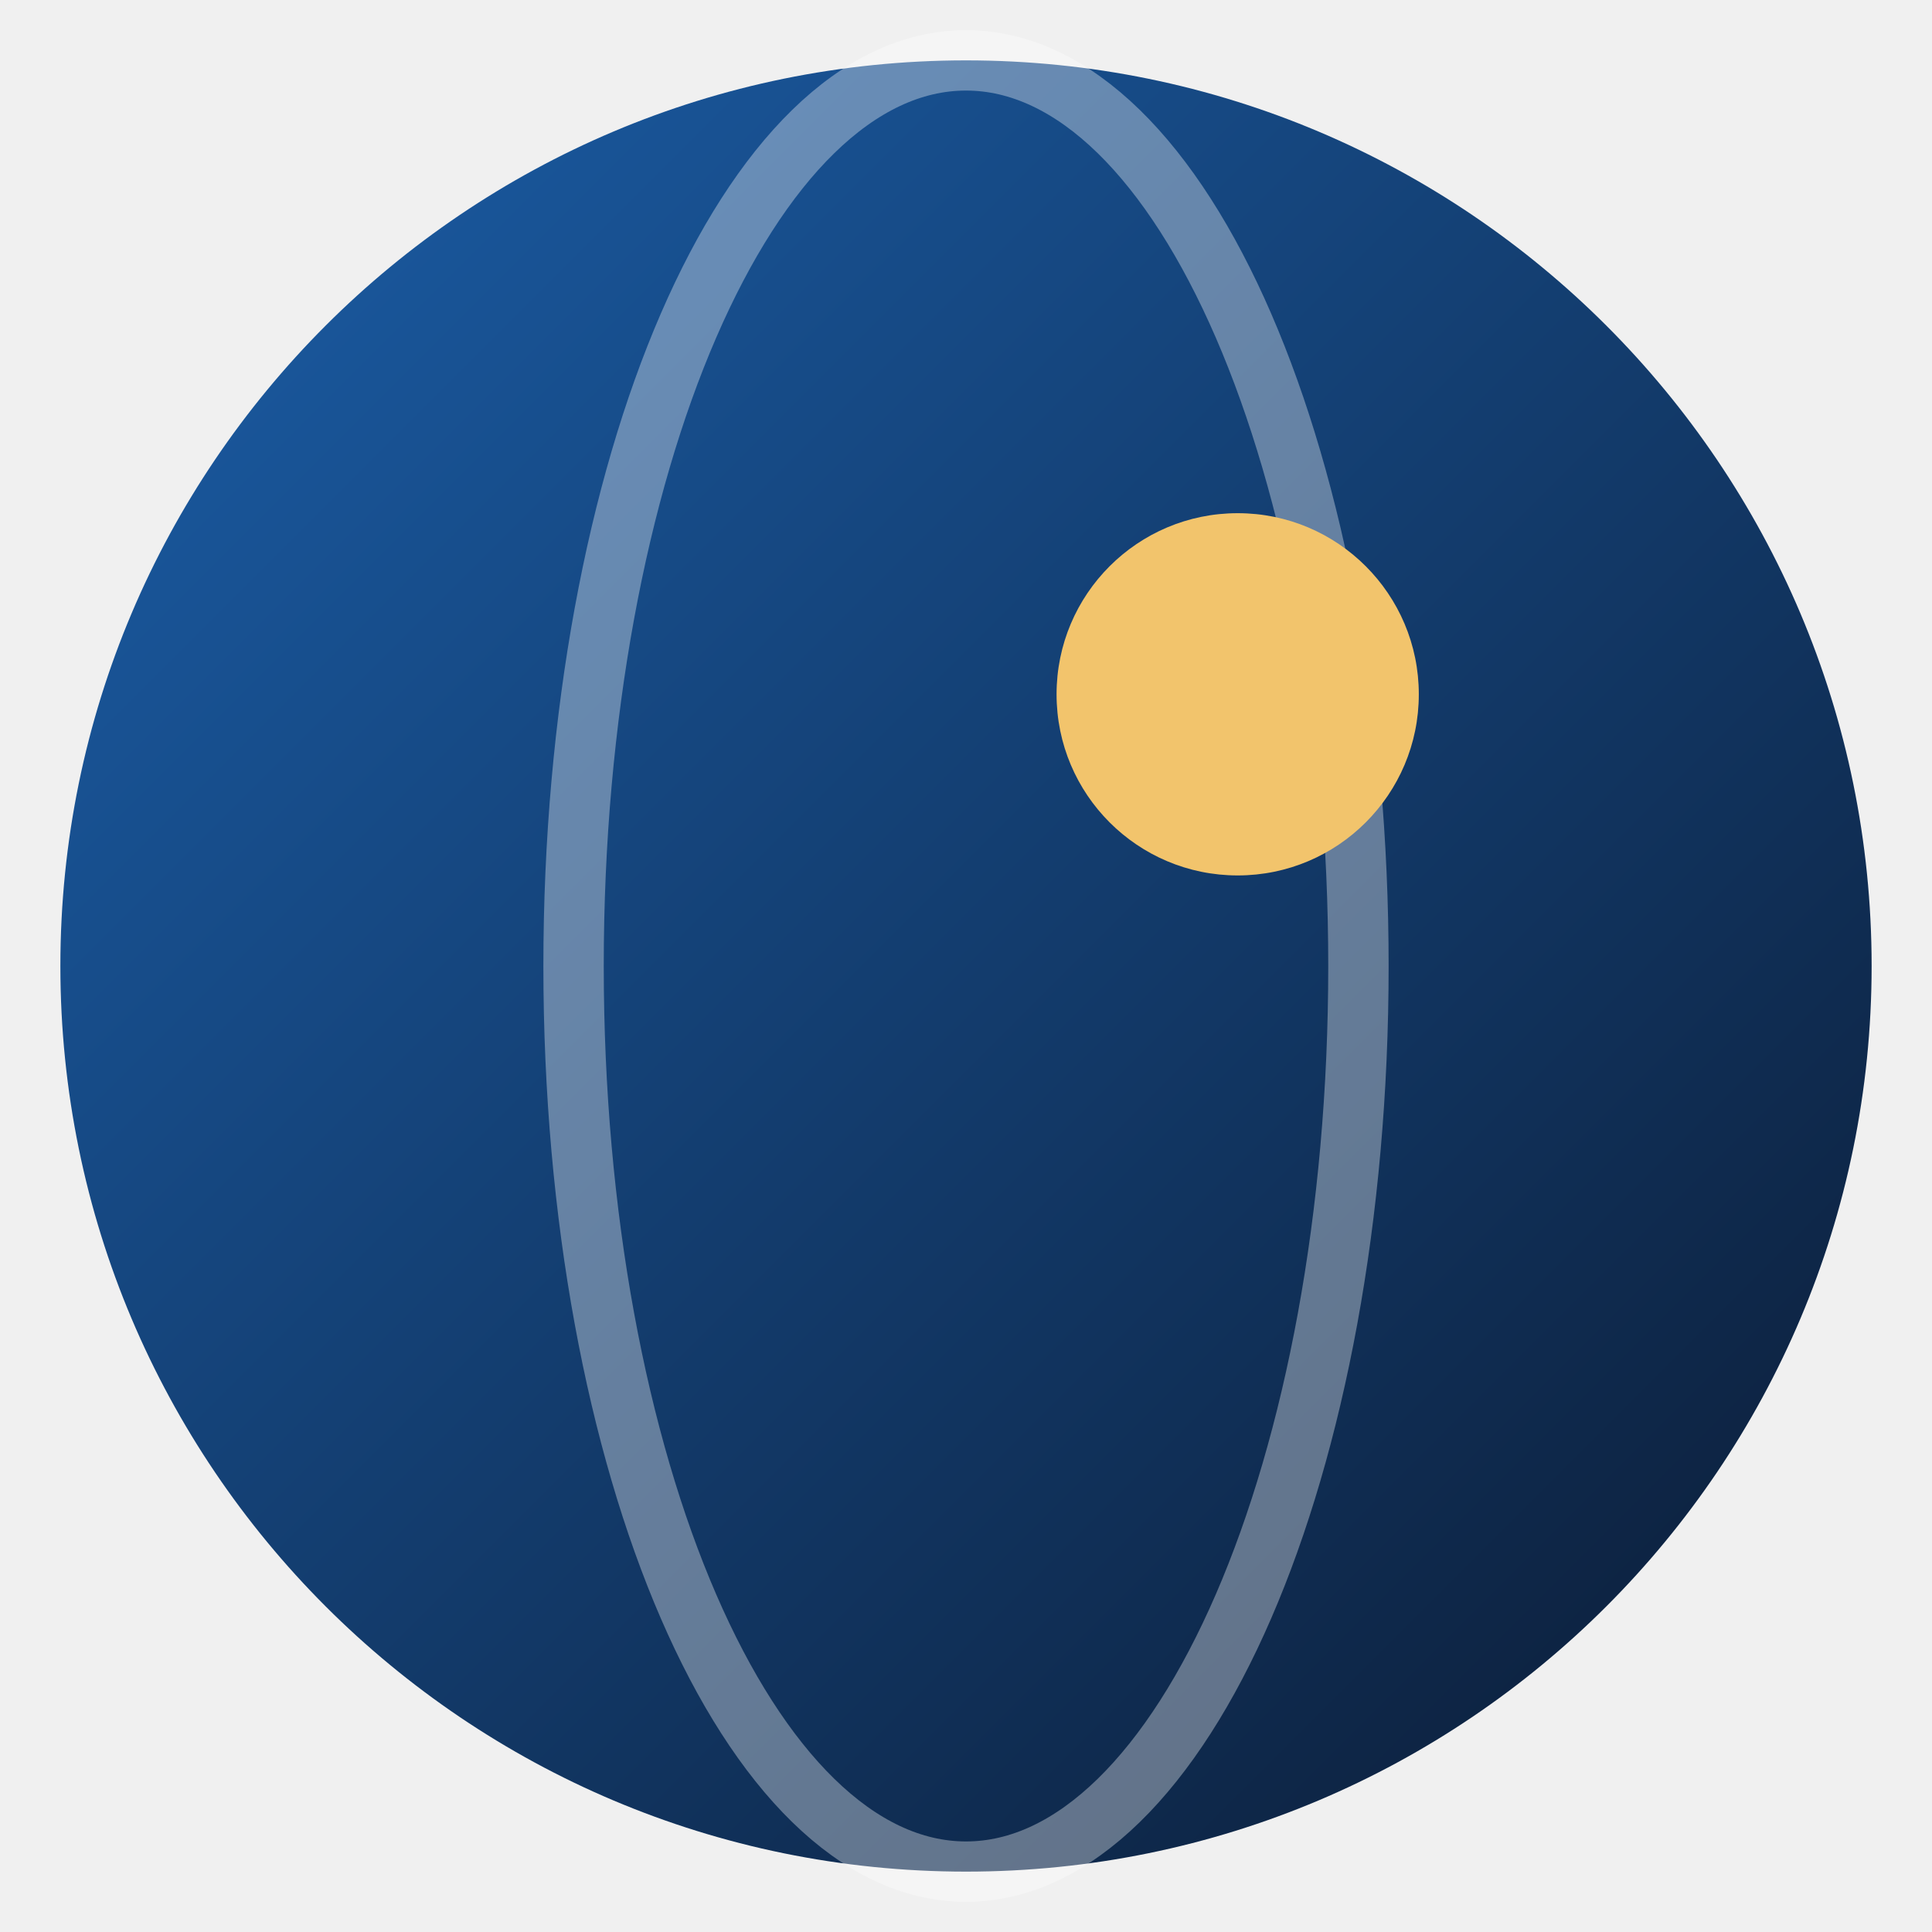
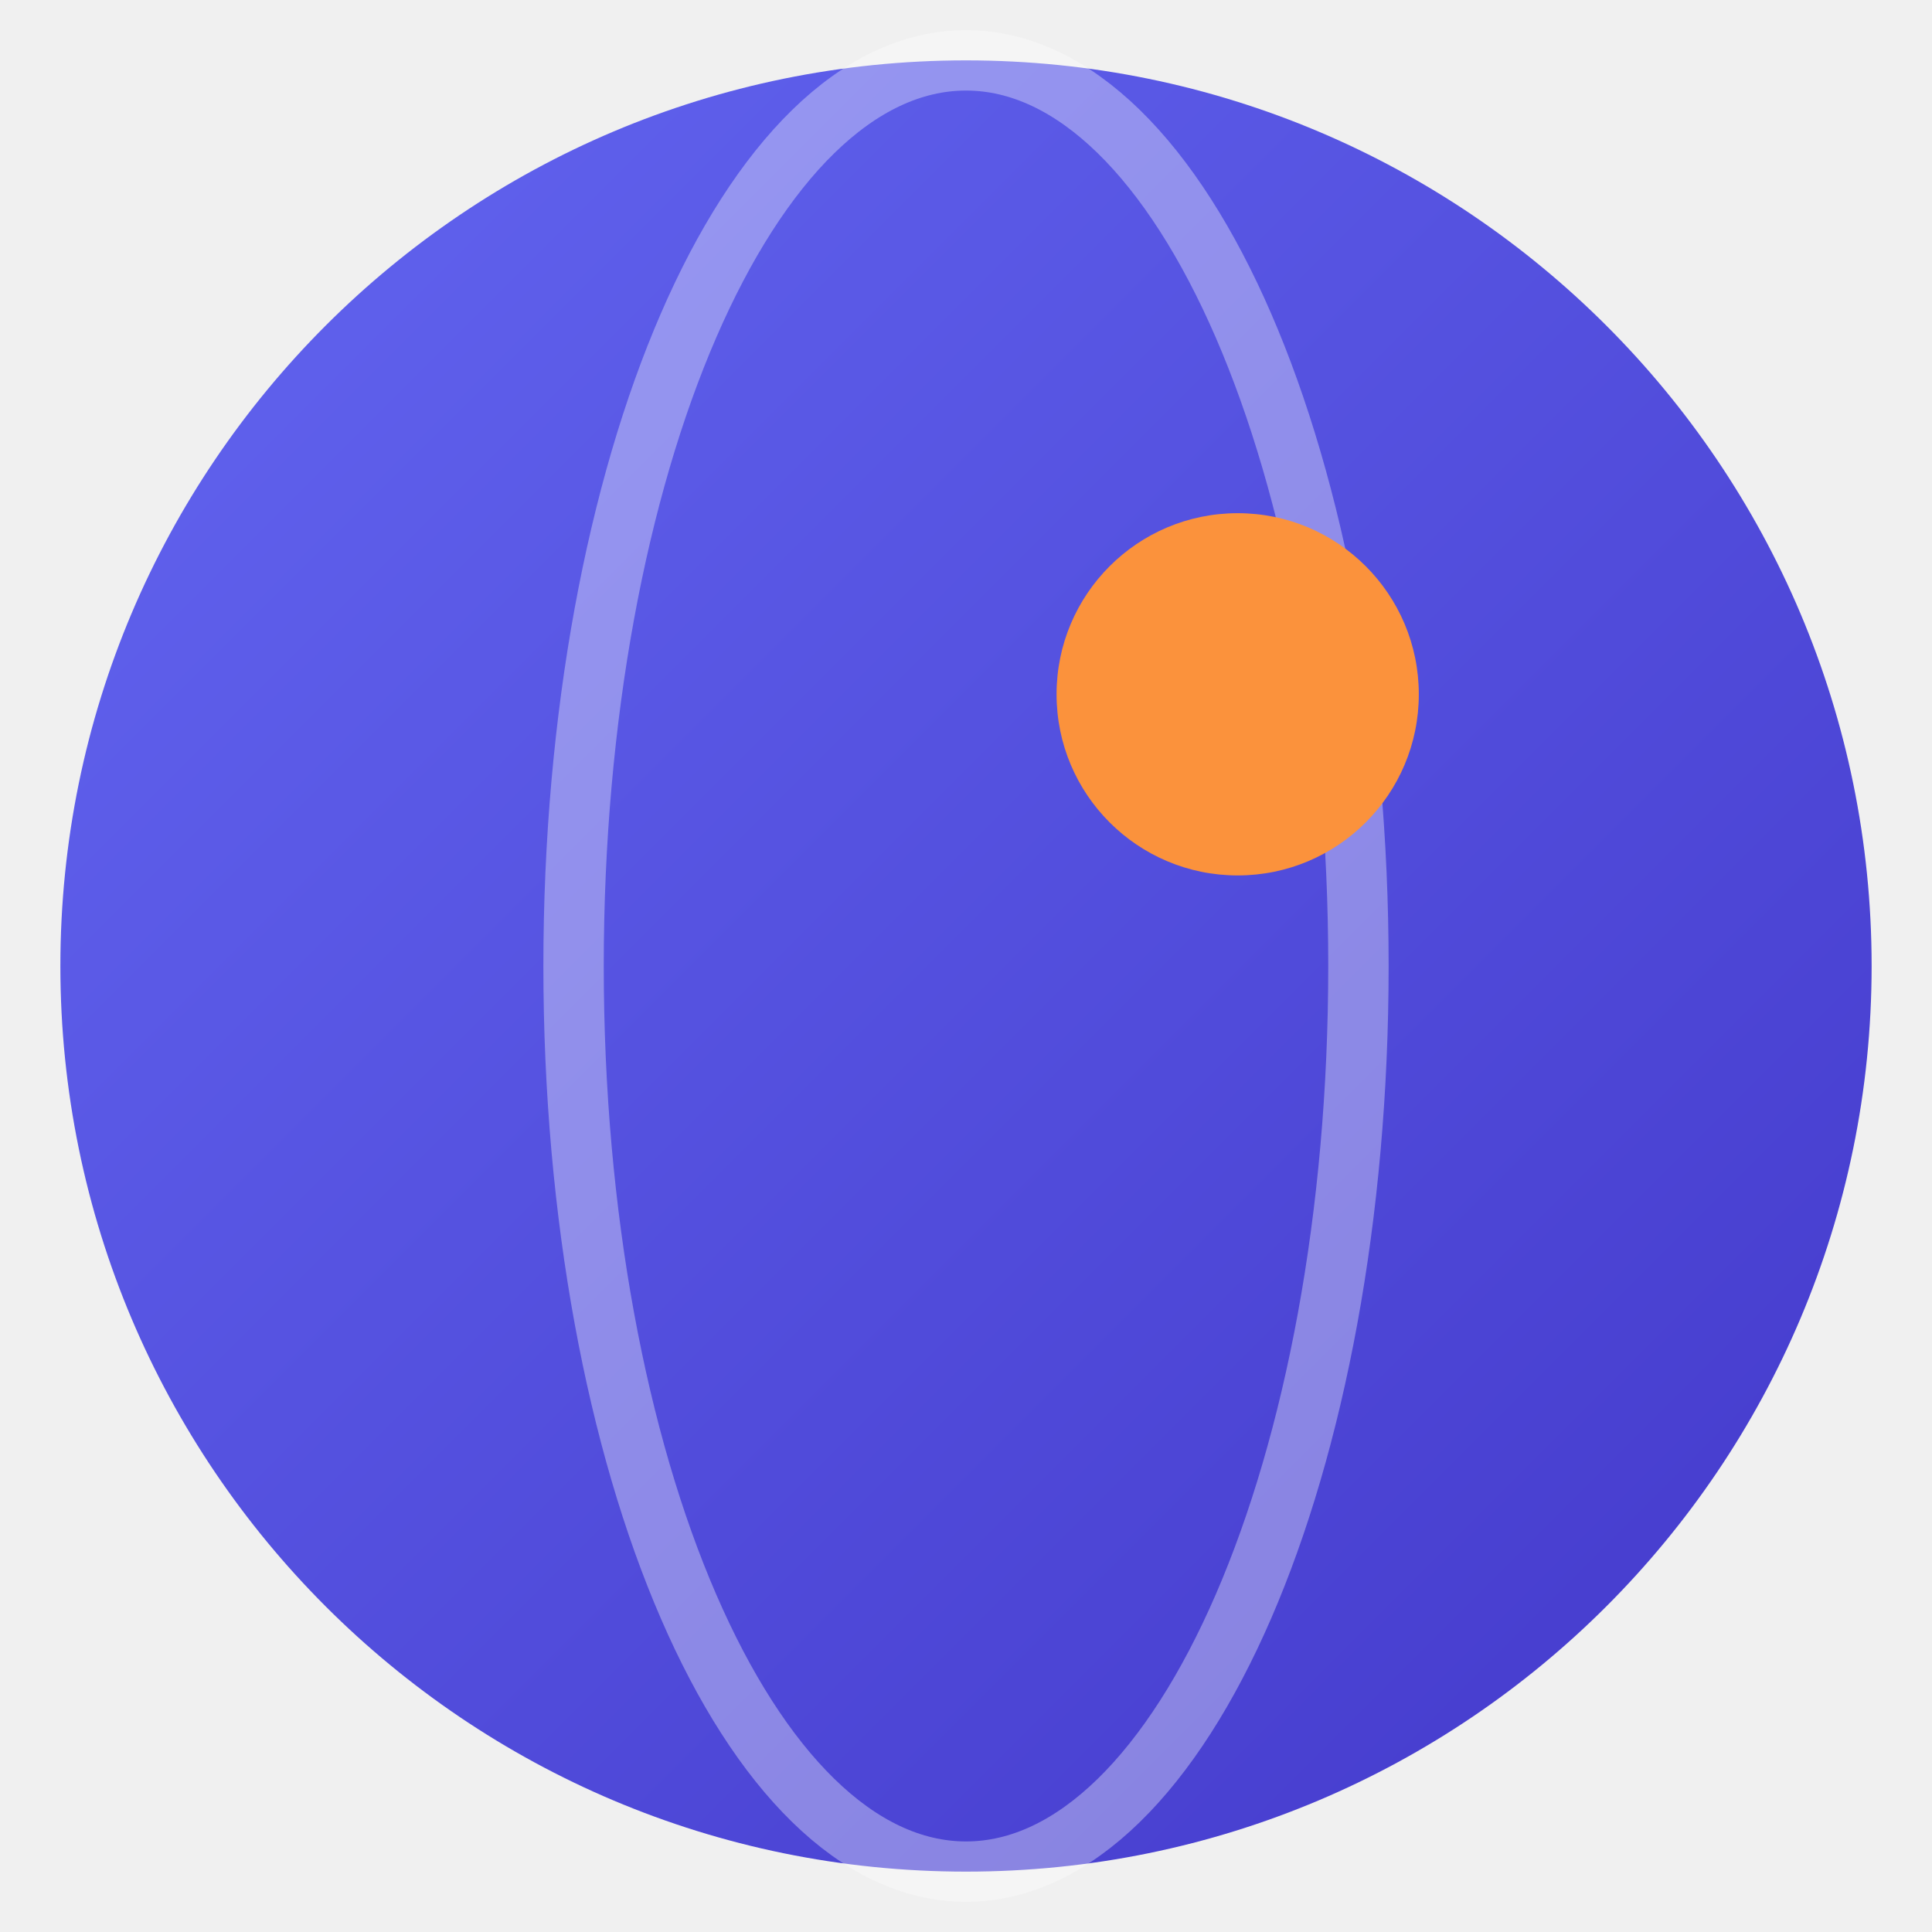
<svg xmlns="http://www.w3.org/2000/svg" viewBox="0 0 32 32">
  <defs>
    <linearGradient id="g" x1="0" y1="0" x2="1" y2="1">
-       <stop offset="0%" stop-color="#1B5FAA" />
-       <stop offset="100%" stop-color="#0B1A32" />
+       <stop offset="0%" stop-color="#6366f1" />
+       <stop offset="100%" stop-color="#4338ca" />
    </linearGradient>
  </defs>
  <circle cx="16" cy="16" r="15" fill="url(#g)" />
  <ellipse cx="16" cy="16" rx="6.5" ry="15" fill="none" stroke="#ffffff" stroke-opacity=".35" />
-   <circle cx="20.5" cy="11.5" r="3" fill="#f2c46c" />
+   <circle cx="20.5" cy="11.5" r="3" fill="#fb923c" />
</svg>
